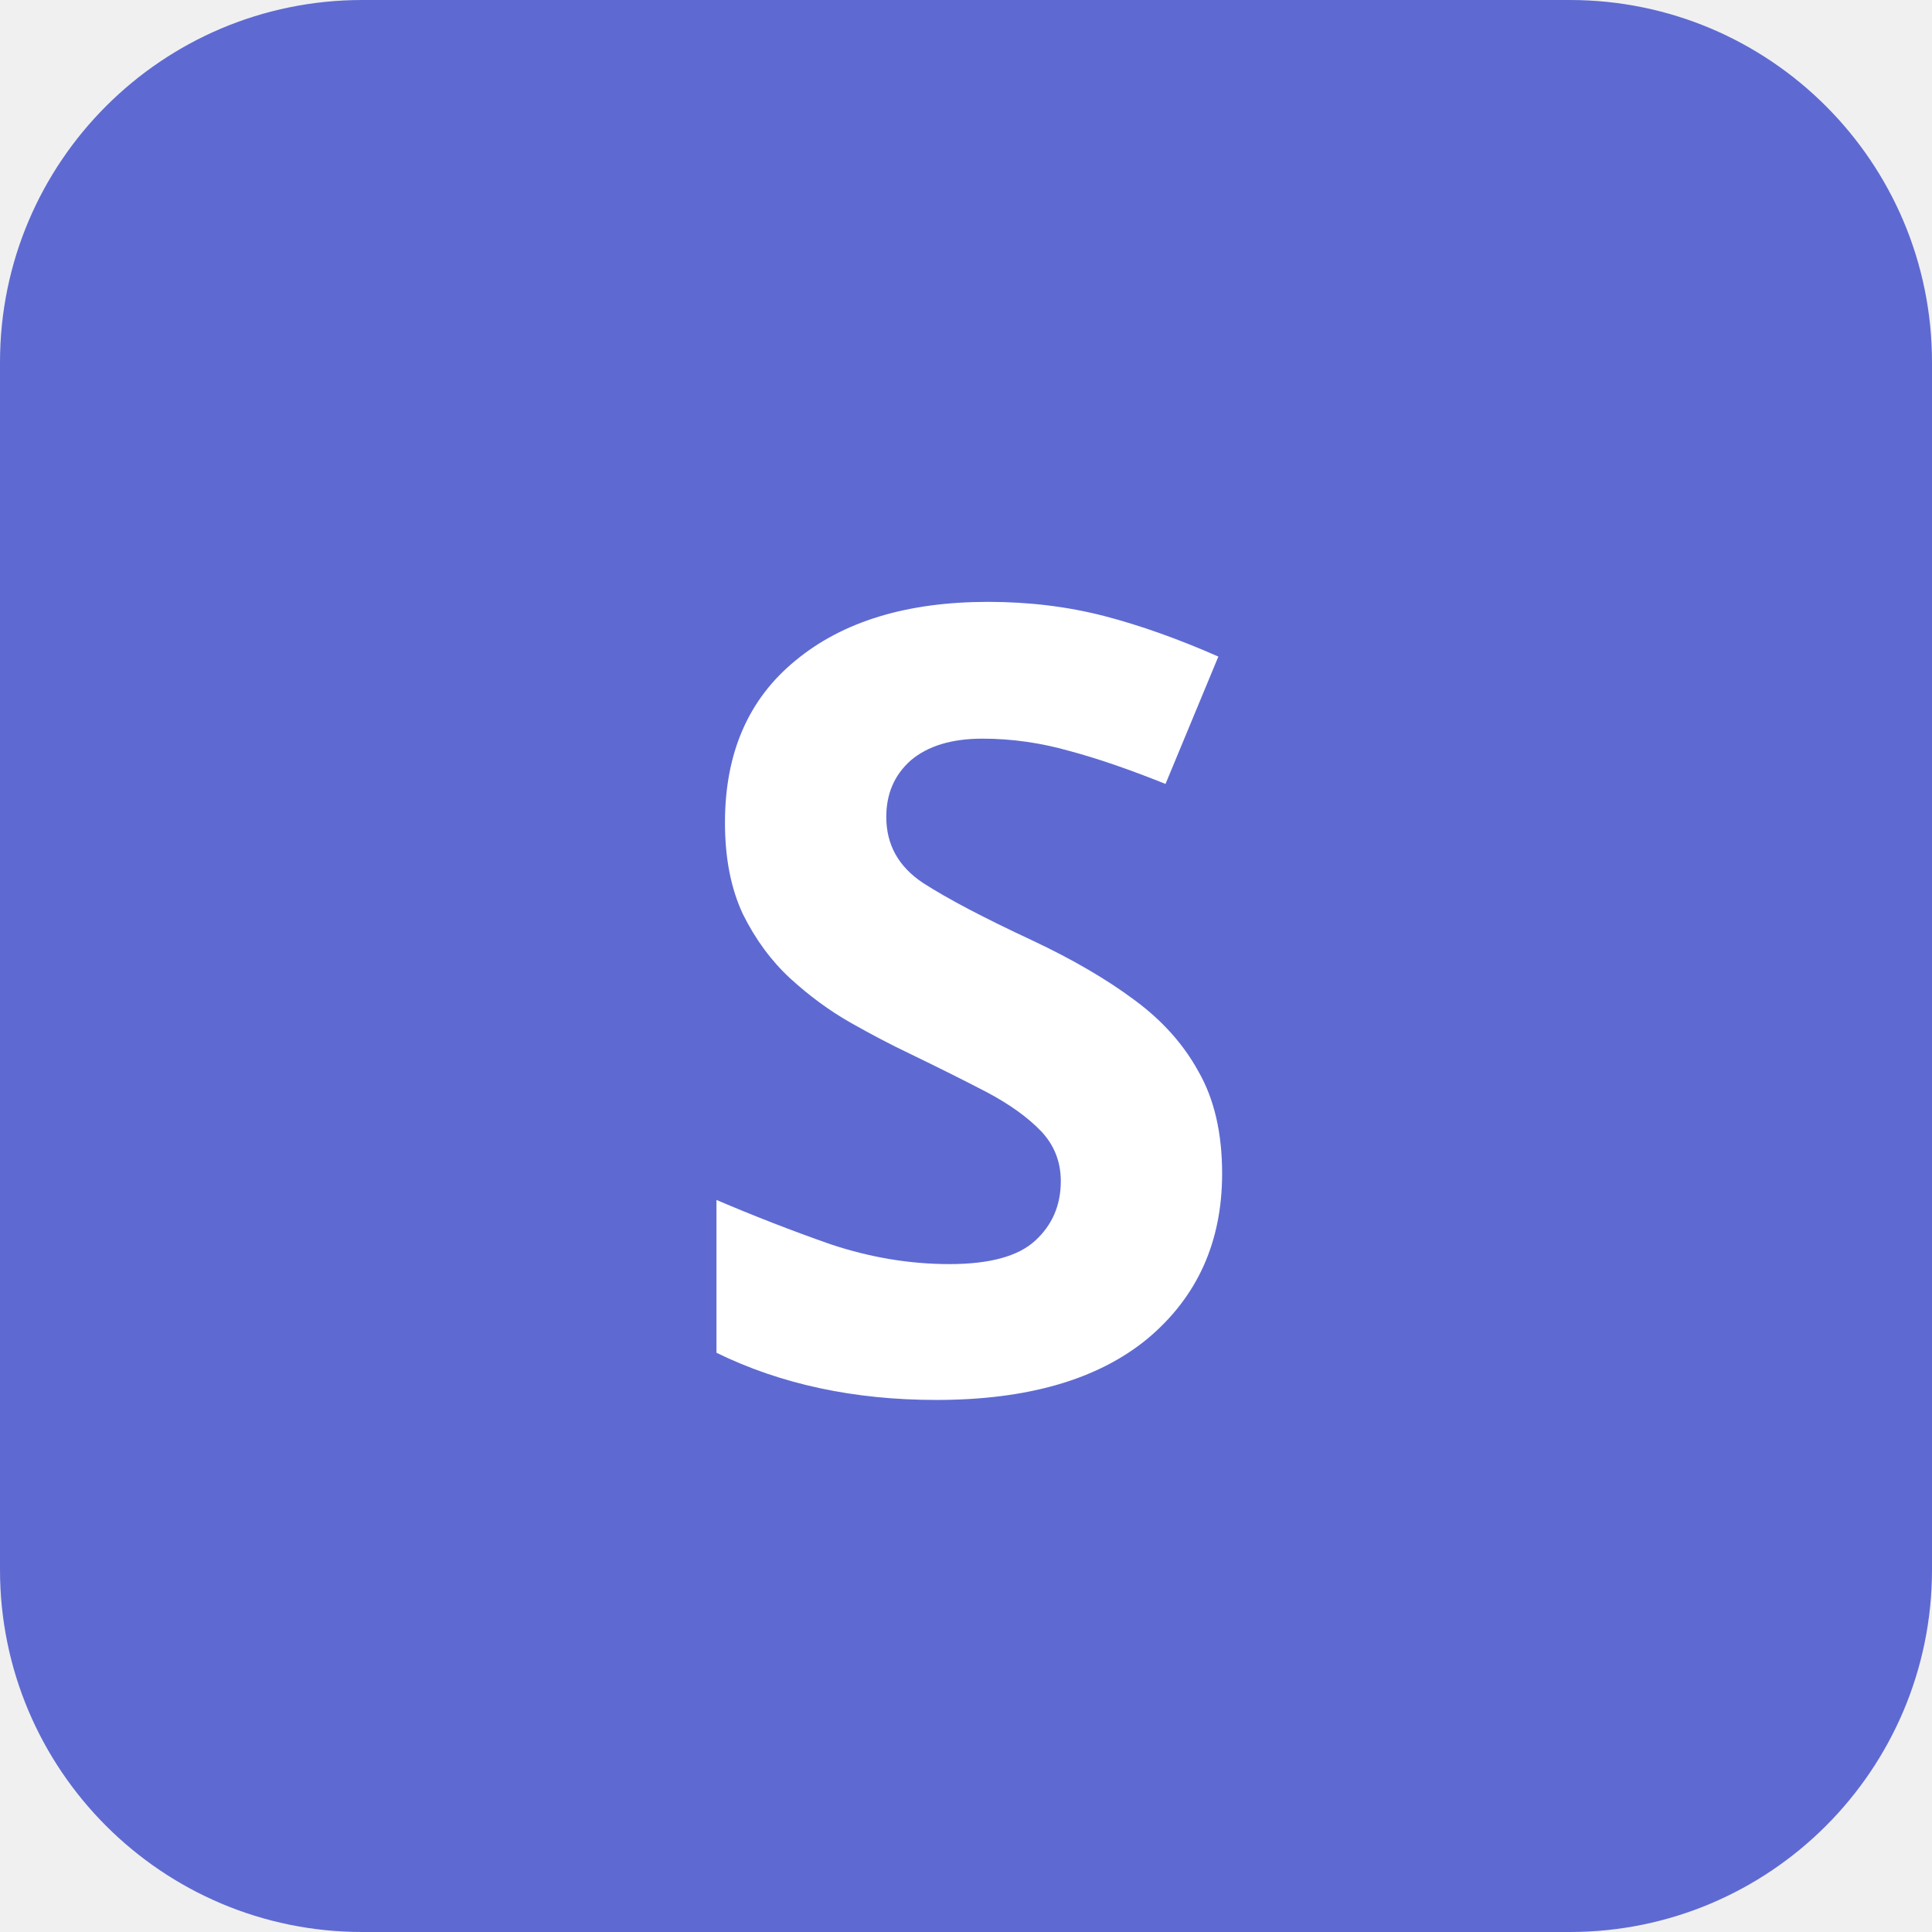
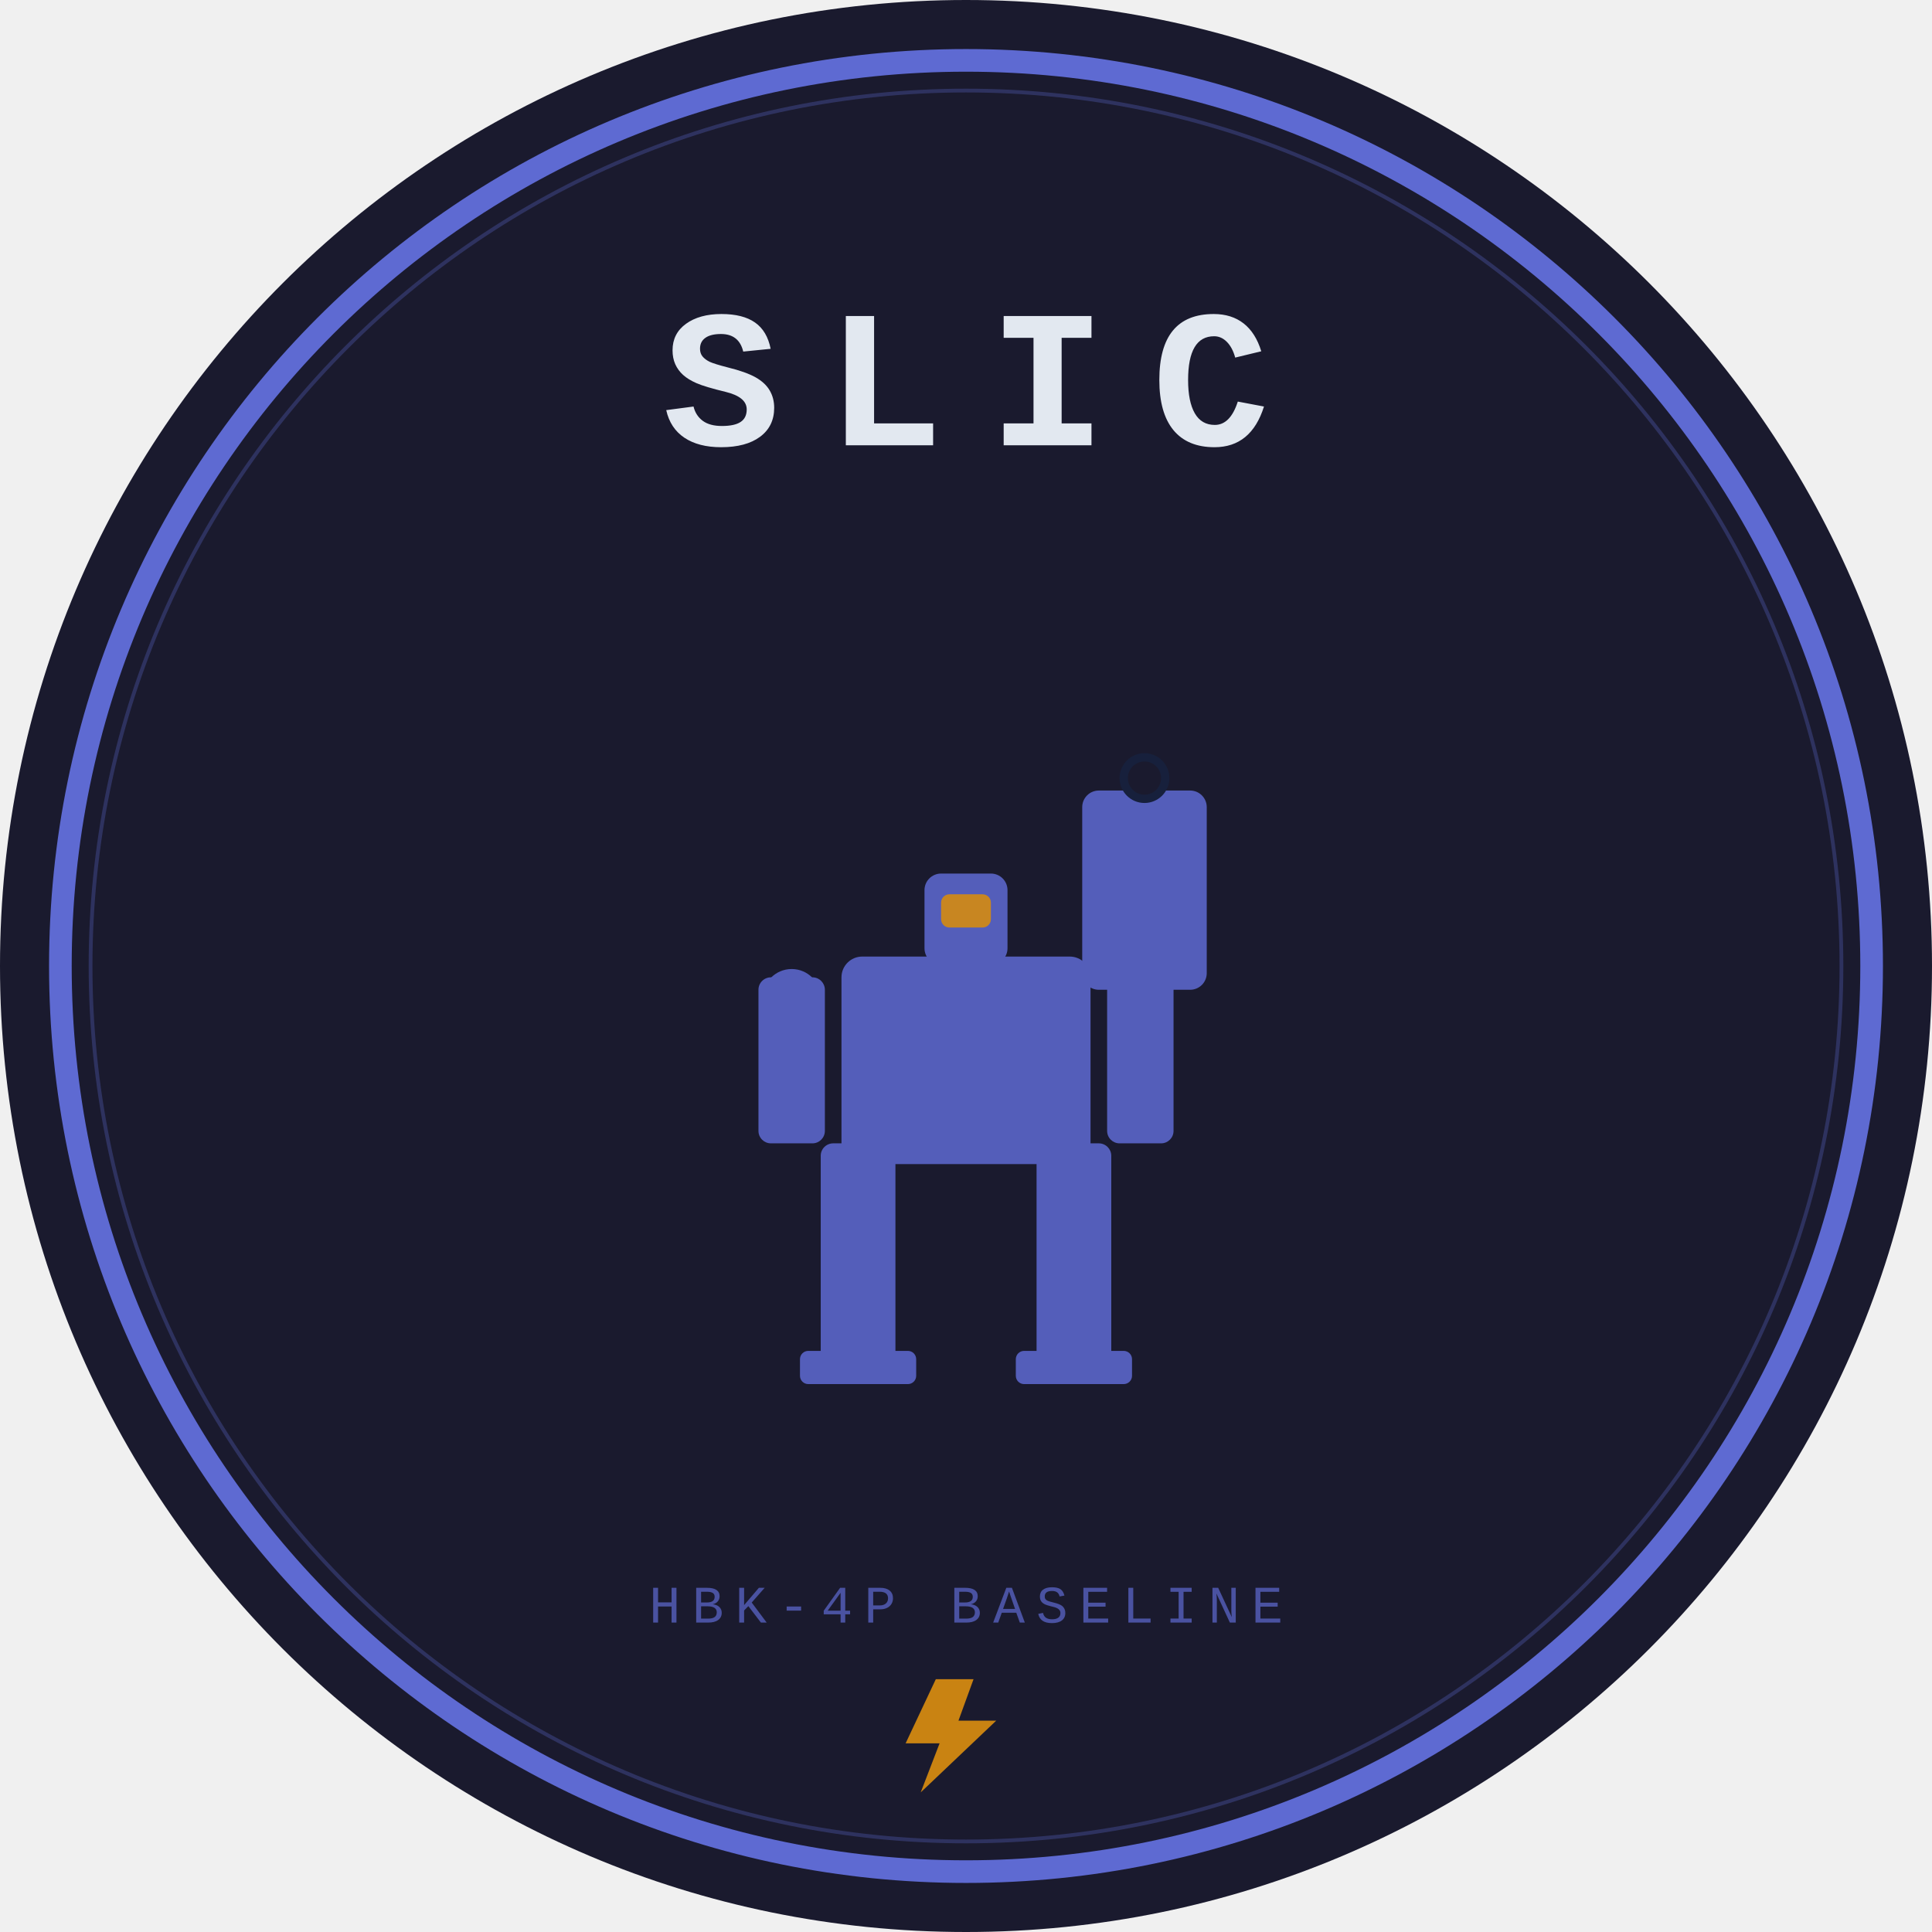
- <svg xmlns="http://www.w3.org/2000/svg" viewBox="0 0 32 32">
-   <rect width="32" height="32" rx="6" fill="#5e6ad2" />
-   <text x="16" y="23" font-family="system-ui, sans-serif" font-weight="800" font-size="18" fill="#fff" text-anchor="middle">S</text>
+ <svg xmlns="http://www.w3.org/2000/svg" viewBox="0 0 512 512">
+   <circle cx="256" cy="256" r="256" fill="#1a1a2e" />
+   <circle cx="256" cy="256" r="240" fill="none" stroke="#5e6ad2" stroke-width="6" />
+   <circle cx="256" cy="256" r="232" fill="none" stroke="#5e6ad2" stroke-width="1" opacity="0.3" />
+   <g transform="translate(256, 270) scale(1.1)" fill="#5e6ad2" opacity="0.85">
+     <rect x="-35" y="30" width="18" height="55" rx="3" />
+     <rect x="17" y="30" width="18" height="55" rx="3" />
+     <rect x="-40" y="80" width="28" height="8" rx="2" />
+     <rect x="12" y="80" width="28" height="8" rx="2" />
+     <rect x="-30" y="-15" width="60" height="50" rx="5" />
+     <rect x="-10" y="-35" width="20" height="22" rx="4" />
+     <rect x="-6" y="-30" width="12" height="8" rx="2" fill="#f59e0b" opacity="0.9" />
+     <rect x="-50" y="-10" width="16" height="40" rx="3" />
+     <rect x="34" y="-10" width="16" height="40" rx="3" />
+     <rect x="28" y="-55" width="30" height="48" rx="4" />
+     <circle cx="43" cy="-58" r="6" fill="#16213e" />
+     <circle cx="43" cy="-58" r="4" fill="#1a1a2e" />
+     <circle cx="-42" cy="-5" r="7" />
+     <circle cx="42" cy="-5" r="7" />
+   </g>
+   <text x="256" y="118" font-family="'Courier New', monospace" font-weight="900" font-size="52" fill="#e2e8f0" text-anchor="middle" letter-spacing="12">SLIC</text>
+   <text x="256" y="430" font-family="'Courier New', monospace" font-weight="400" font-size="14" fill="#5e6ad2" text-anchor="middle" letter-spacing="3" opacity="0.7">HBK-4P BASELINE</text>
+   <path d="M248,445 L258,445 L254,456 L264,456 L244,475 L249,462 L240,462 Z" fill="#f59e0b" opacity="0.8" />
</svg>
